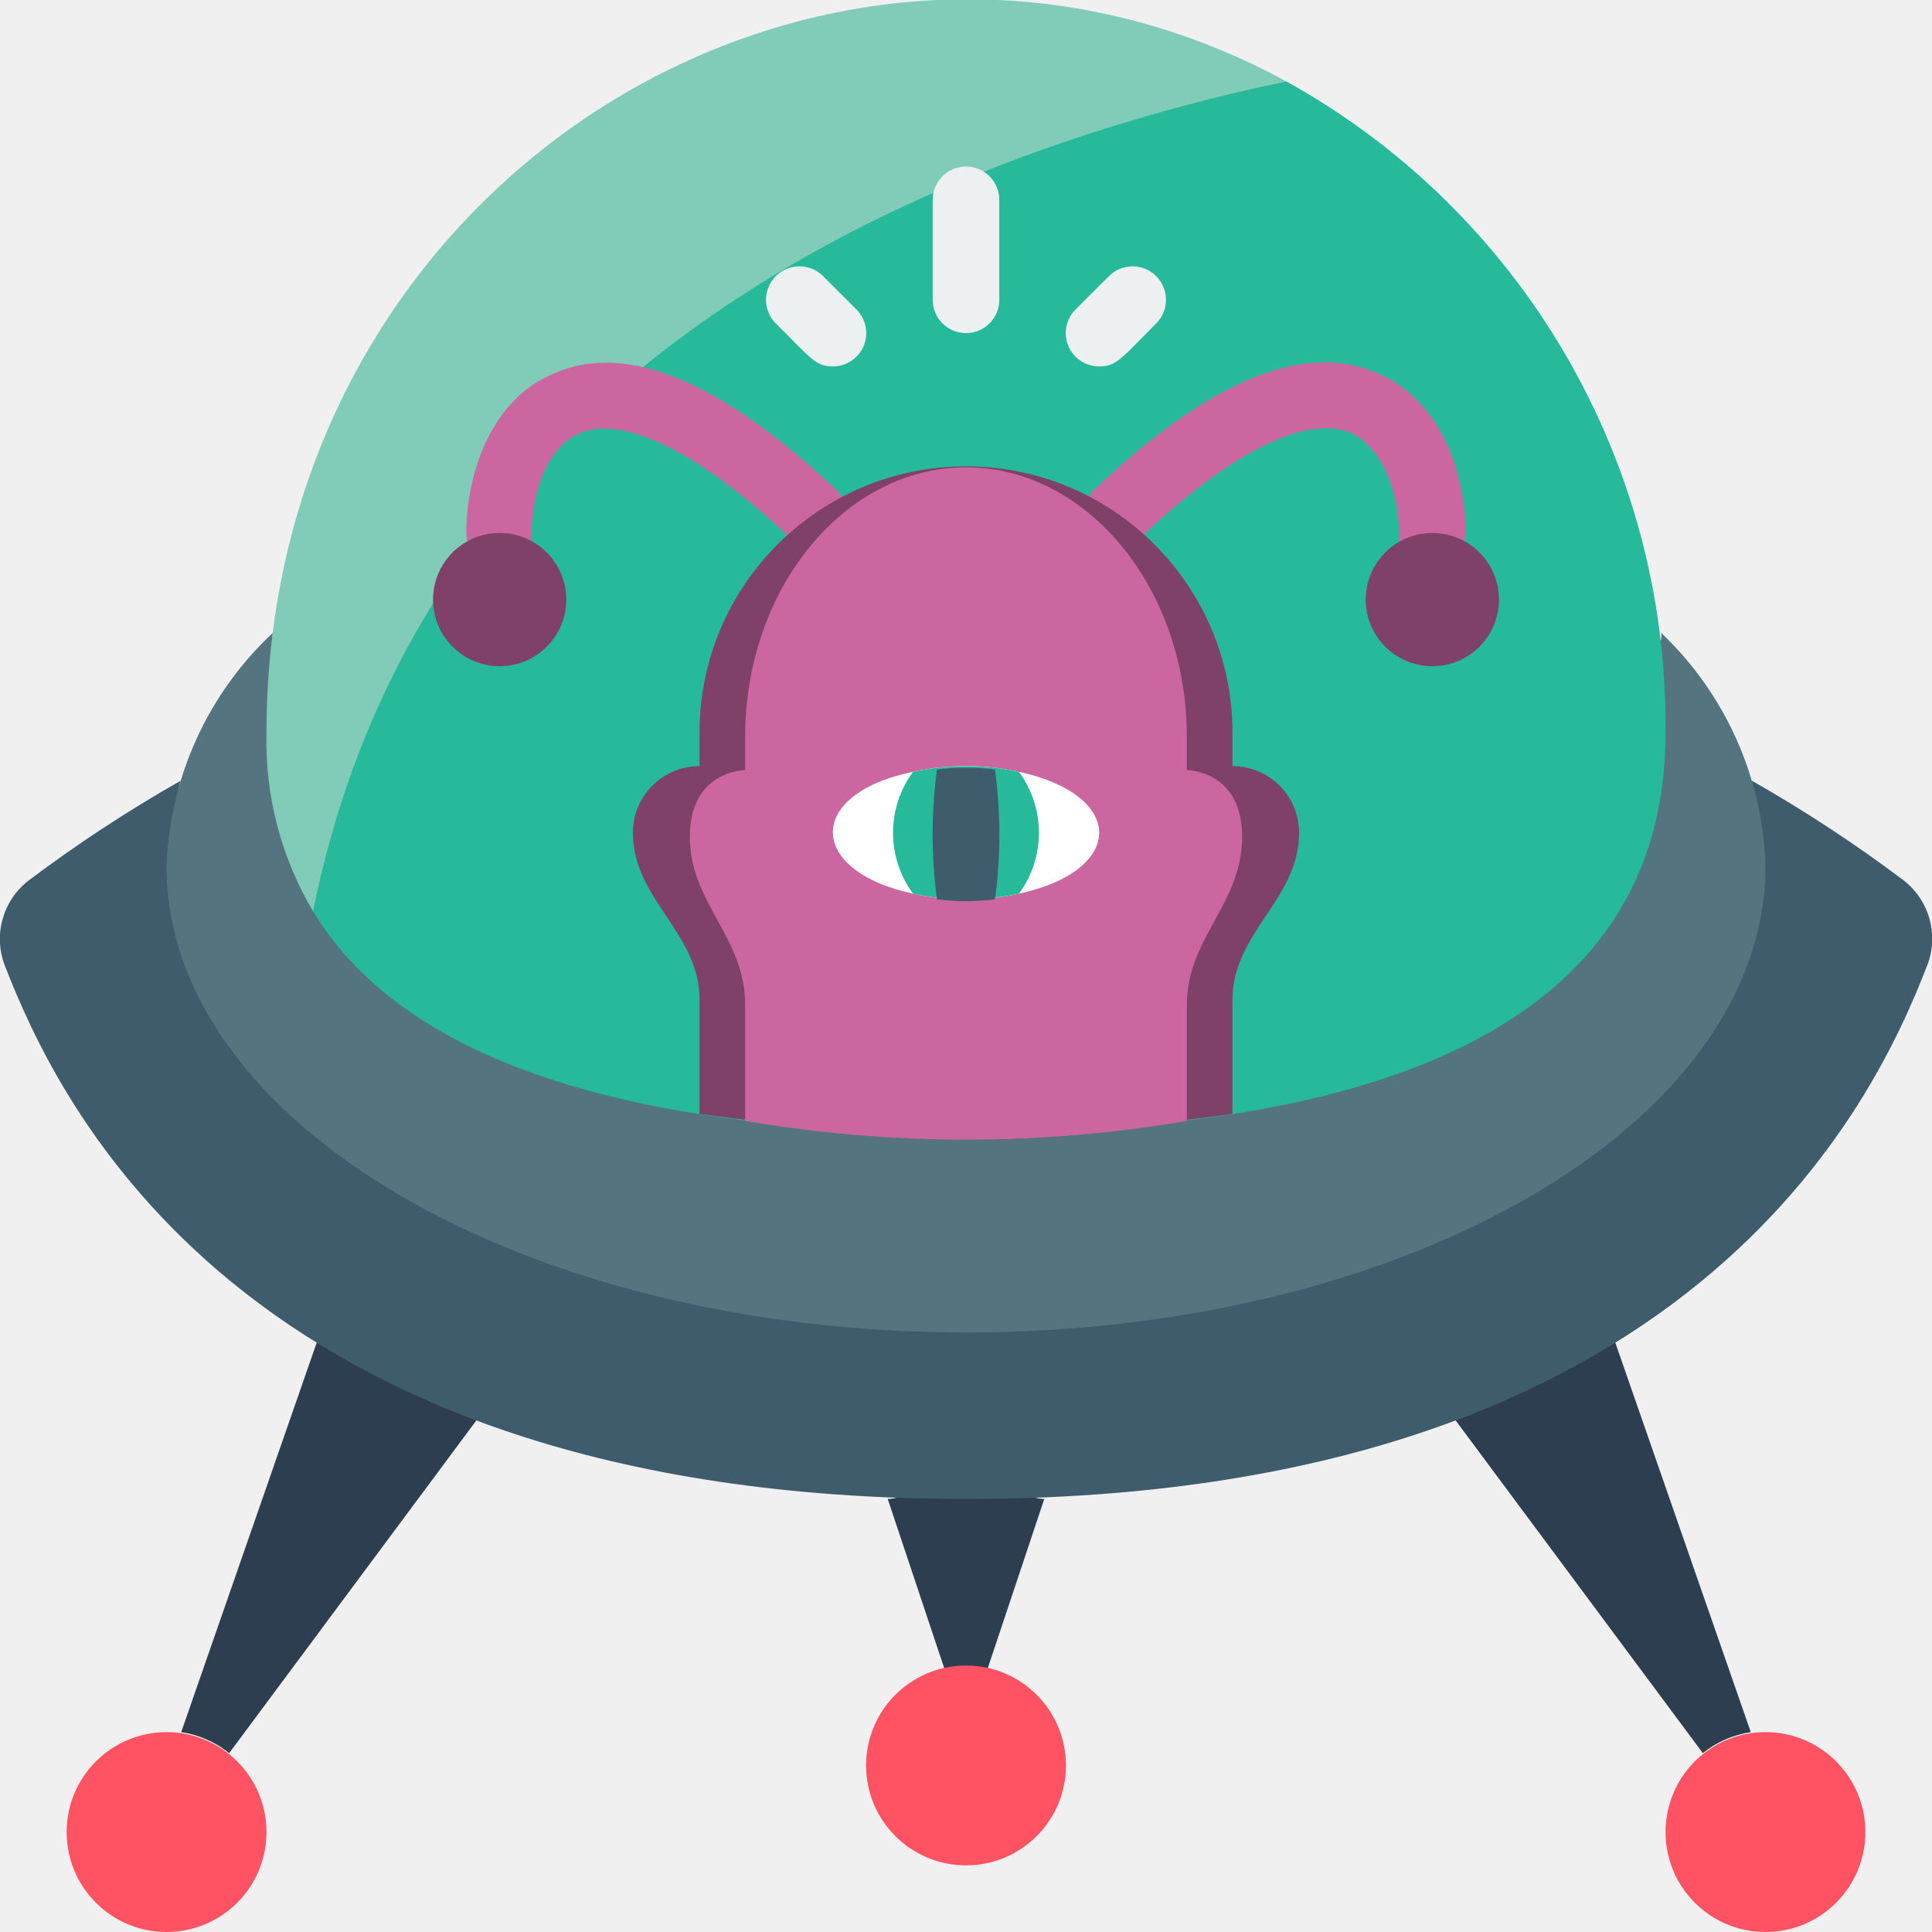
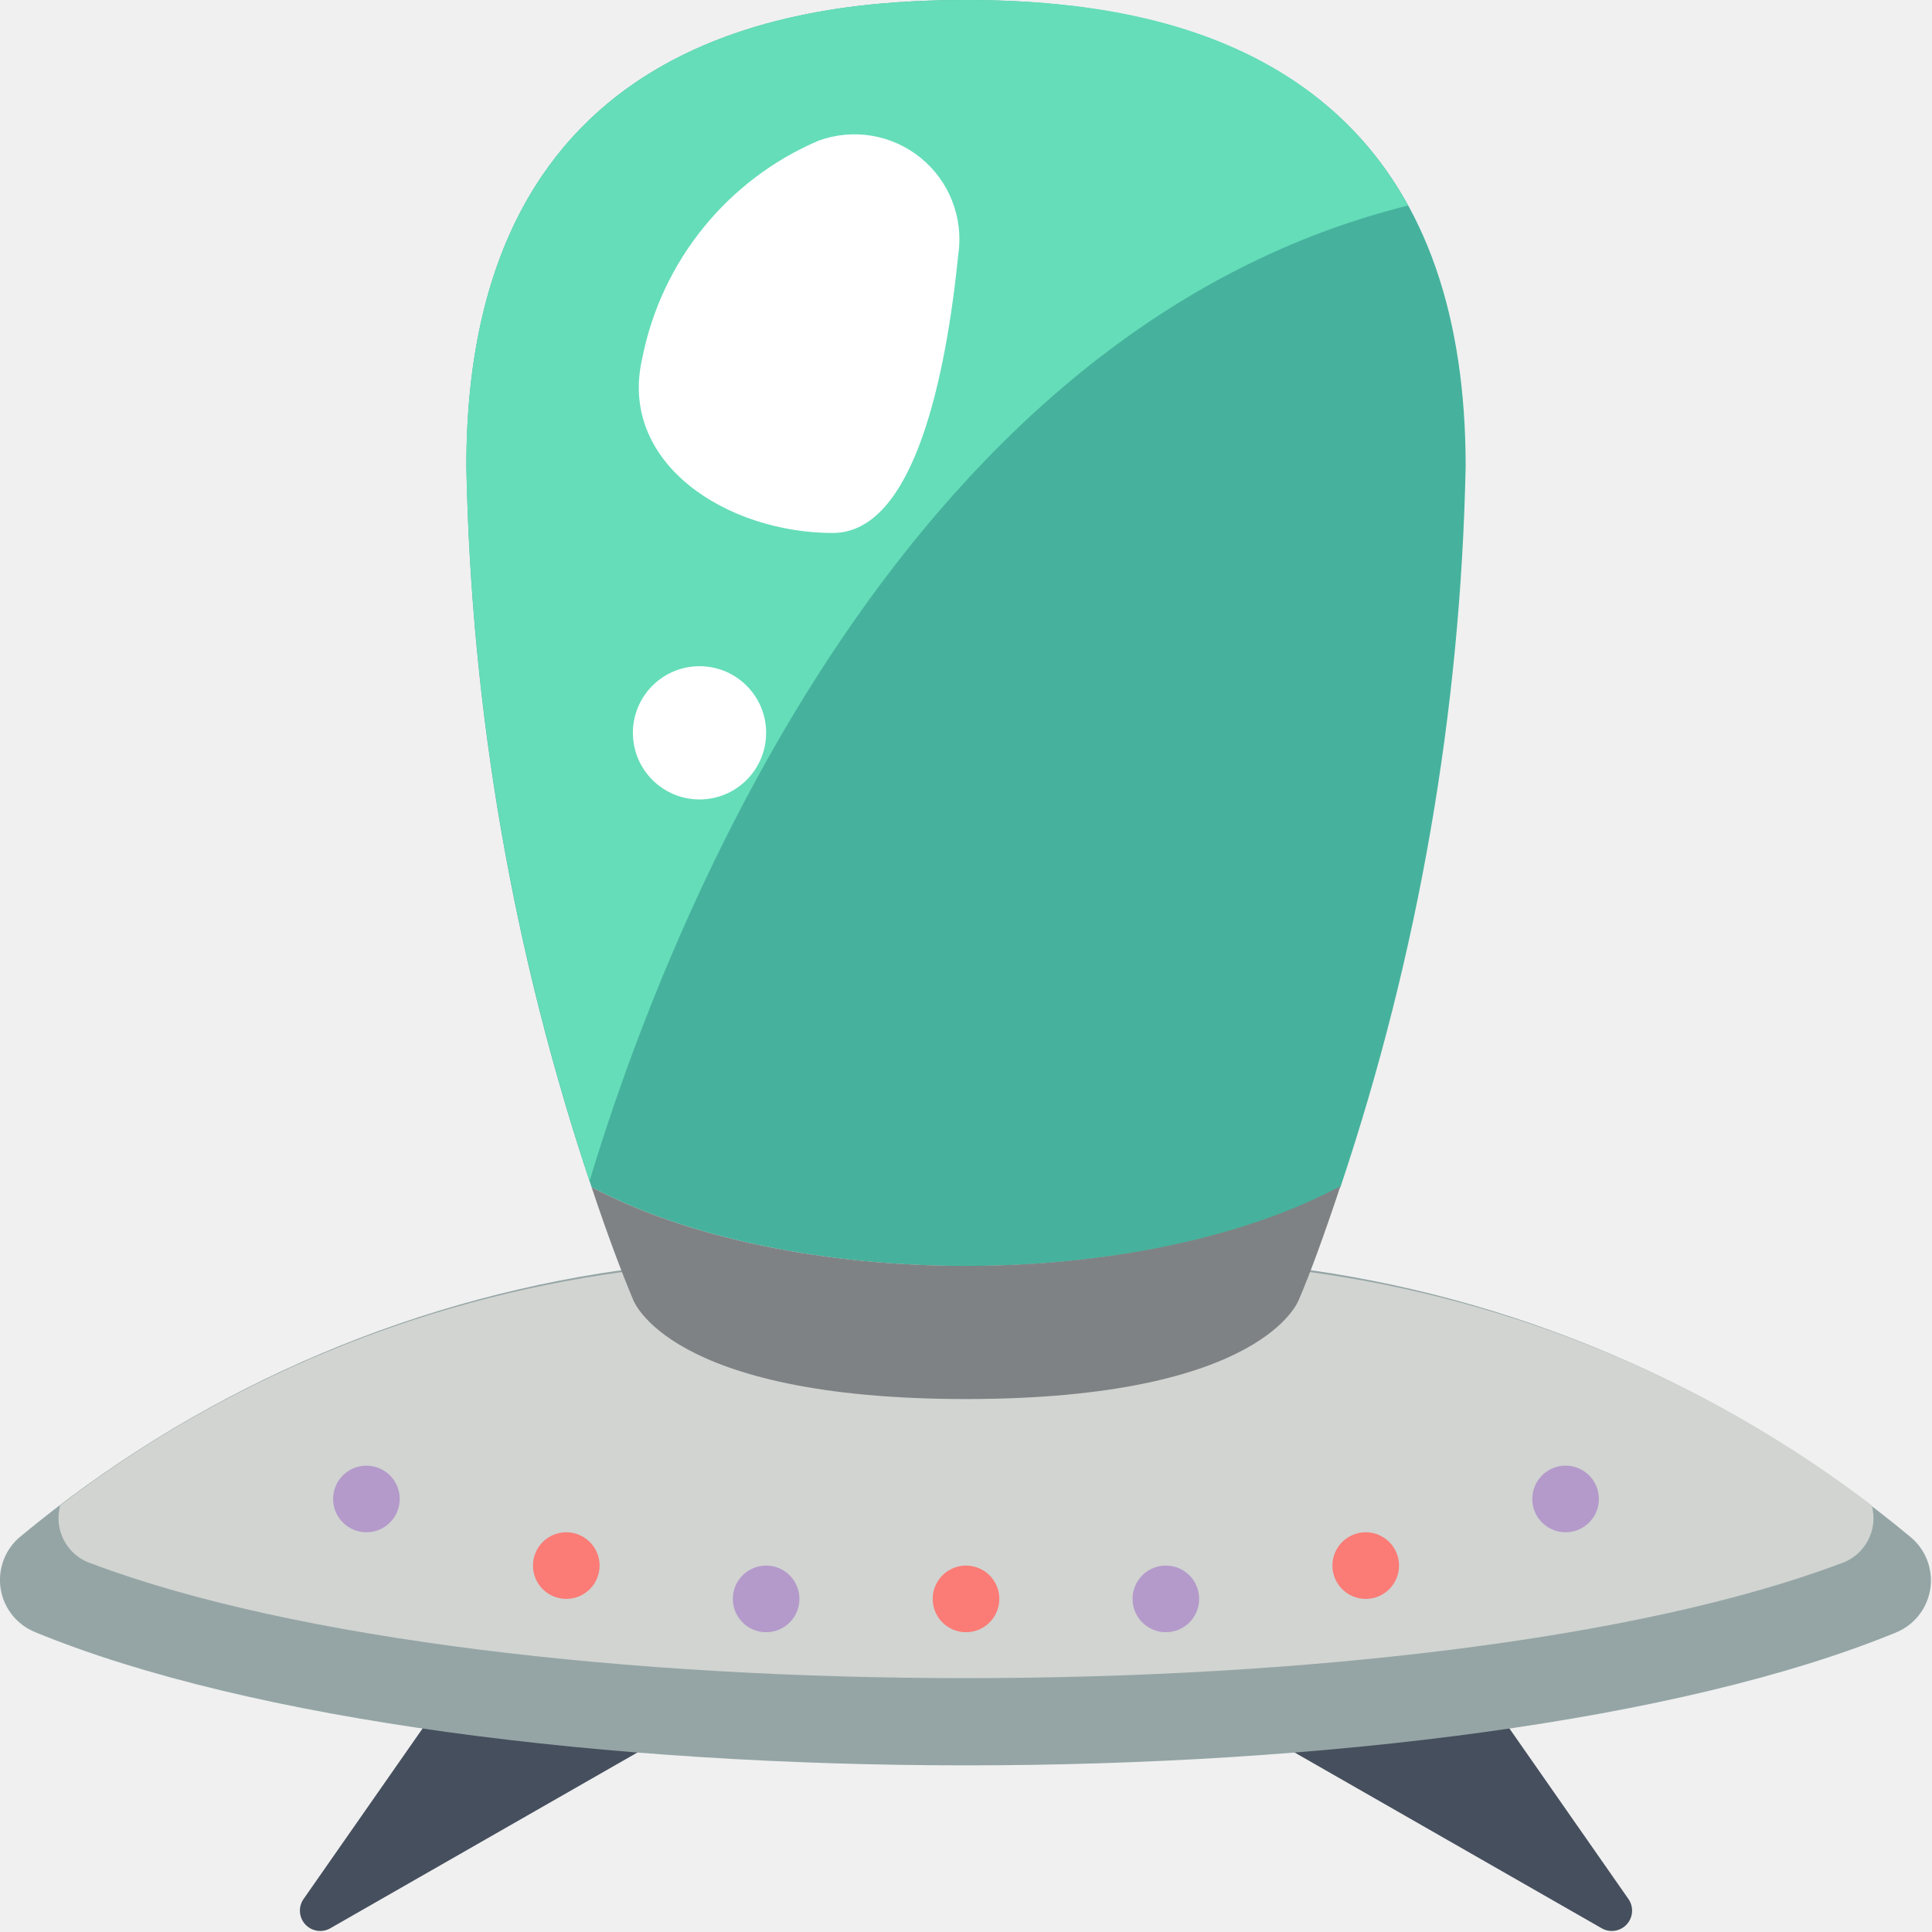
<svg xmlns="http://www.w3.org/2000/svg" height="512" viewBox="0 0 58 58" width="512">
-   <g id="005---Alien-Space-Ship" fill="none" transform="translate(-1 -1)">
-     <g fill="#2c3e50">
-       <path id="Shape" d="m10.51 41.3-4.07 11.7c.527.078 1.025.296 1.44.63l7.43-10c-.91-.34-1.75-1.71-2.55-2.1s-1.55.21-2.25-.23z" />
-       <path id="Shape" d="m49.49 41.3 4.07 11.7c-.527.078-1.025.296-1.44.63l-7.43-10c.9-.33 1.74-1.7 2.53-2.08s1.56.19 2.27-.25z" />
-       <path id="Shape" d="m30 45c-.81 0-1.59 1-2.35 1l1.71 5.12c.422-.09.858-.09 1.28 0l1.71-5.12c-.76 0-1.54-1-2.35-1z" />
+   <g id="002---Space-Ship" fill="none" transform="translate(-1)">
+     <path id="Shape" d="m30 0c-5 0-15 1-15 14 .141 7.363 1.409 14.661 3.76 21.64 5.91 3.12 16.44 3.19 22.48 0 2.341-6.982 3.609-14.278 3.76-21.64 0-8.92-4.69-14-15-14z" fill="#46b29d" />
+     <path id="Shape" d="m43.27 6.17c-15.57 3.88-22.51 22.44-24.57 29.28-2.305-6.923-3.553-14.155-3.7-21.45 0-13 10-14 15-14 3.72 0 10.19.55 13.27 6.17z" fill="#65ddb9" />
+     <path id="Shape" d="m13.7 51.87-3.58 5.13c-.171.235-.152.558.045.772.197.214.517.259.765.108l9.26-5.3c-1.22-.1-2.38-1.21-3.49-1.34s-2.05.76-3 .63z" fill="#464f5d" />
+     <path id="Shape" d="m46.3 51.87 3.58 5.13c.171.235.152.558-.045.772s-.517.259-.765.108l-9.26-5.3c1.19-.09 2.32-1.21 3.4-1.33s2.11.75 3.09.62z" fill="#464f5d" />
+     <path id="Shape" d="m57.94 49c-12.94 5.33-42.94 5.33-55.88 0-.553-.222-.949-.718-1.041-1.307-.092-.589.132-1.183.591-1.563 5.161-4.285 11.409-7.055 18.05-8h20.68c6.623.954 12.853 3.723 18 8 .462.373.694.96.612 1.548-.082.588-.466 1.089-1.012 1.322z" fill="#95a5a5" />
+     <path id="Shape" d="m56.25 46.94c-12.16 4.58-40.33 4.59-52.5 0-.733-.235-1.149-1.009-.94-1.75 4.917-3.751 10.723-6.163 16.85-7h20.68c6.127.837 11.933 3.249 16.85 7 .209.741-.207 1.515-.94 1.75z" fill="#d1d4d1" />
+     <circle id="Oval" cx="30" cy="48" fill="#fb7b76" r="1" />
+     <circle id="Oval" cx="36" cy="48" fill="#b49aca" r="1" />
+     <circle id="Oval" cx="42" cy="47" fill="#fb7b76" r="1" />
+     <g fill="#b49aca">
+       <circle id="Oval" cx="48" cy="45" r="1" />
+       <circle id="Oval" cx="12" cy="45" r="1" />
+       <circle id="Oval" cx="24" cy="48" r="1" />
    </g>
-     <path id="Shape" d="m58.85 30c-1.56 4-7 16-28.85 16s-27.29-12-28.85-16c-.359-.914-.074-1.955.7-2.56 1.457-1.097 2.984-2.099 4.57-3-.28.82.58 1.68.58 2.56 0 7.73 9.75 12.5 23 12.5s23-4.77 23-12.5c0-.88.86-1.74.58-2.57 1.586.901 3.113 1.903 4.57 3 .778.606 1.064 1.653.7 2.57z" fill="#3f5c6c" />
-     <circle id="Oval" cx="6" cy="56" fill="#ff5364" r="3" />
-     <circle id="Oval" cx="30" cy="54" fill="#ff5364" r="3" />
-     <path id="Shape" d="m54 27c0 7.73-10.75 14-24 14s-24-6.27-24-14c.094-2.664 1.241-5.181 3.19-7-.09.6.86 1.22.84 1.84v1.13c0 9 8 11 20 11s20-2 20-11c0-.38 0-.76 0-1.13 0-.62.93-1.24.84-1.84 1.927 1.829 3.052 4.345 3.13 7z" fill="#547580" />
-     <circle id="Oval" cx="54" cy="56" fill="#ff5364" r="3" />
-     <path id="Shape" d="m51 23c0 9-9 12-21 12-6.67 0-16.14-.91-19.6-6.64 3.87-19.36 17.99-22.54 29.21-24.92 7.101 3.933 11.474 11.443 11.39 19.56z" fill="#26b99a" />
-     <path id="Shape" d="m39.61 3.44c-10.61 2.26-25.9 8.37-29.21 24.92-.962-1.619-1.447-3.477-1.4-5.36 0-16.74 16.93-27 30.61-19.56z" fill="#81ccb8" />
-     <path id="Shape" d="m16 18c-.552 0-1-.448-1-1 0-1.69.69-4 2.65-4.8 2.18-.94 5 .25 8.46 3.51.189.188.296.443.296.71s-.106.522-.296.71c-.39.388-1.02.388-1.41 0-2.69-2.55-5-3.69-6.3-3.12-1 .42-1.44 1.83-1.44 3-.005.533-.427.969-.96.99z" fill="#cc66a1" />
-     <path id="Shape" d="m44 18c-.552 0-1-.448-1-1 0-1.13-.45-2.54-1.44-3-1.32-.57-3.61.57-6.3 3.12-.39.388-1.02.388-1.41 0-.189-.188-.296-.443-.296-.71s.106-.522.296-.71c3.43-3.26 6.28-4.45 8.46-3.51 2 .81 2.69 3.12 2.69 4.81 0 .552-.448 1-1 1z" fill="#cc66a1" />
-     <path id="Shape" d="m30 11c-.552 0-1-.448-1-1v-3c0-.552.448-1 1-1s1 .448 1 1v3c0 .552-.448 1-1 1z" fill="#ecf0f1" />
-     <path id="Shape" d="m34 12c-.406.002-.774-.241-.929-.617-.156-.375-.069-.807.219-1.093l1-1c.392-.392 1.028-.392 1.42 0.0.392.392.392 1.028 0 1.42-1.06 1.06-1.19 1.29-1.71 1.29z" fill="#ecf0f1" />
-     <path id="Shape" d="m26 12c-.53 0-.67-.26-1.71-1.29-.254-.254-.353-.623-.26-.97.093-.347.363-.617.71-.71.347-.093.716.006.97.26l1 1c.288.286.375.718.219 1.093-.156.375-.523.619-.929.617z" fill="#ecf0f1" />
-     <path id="Shape" d="m40 26c0-1.105-.895-2-2-2v-1c0-4.418-3.582-8-8-8s-8 3.582-8 8v1c-1.105 0-2 .895-2 2 0 2 2 3 2 5v3.44c5.307.745 10.693.745 16 0v-3.44c0-2 2-3 2-5z" fill="#804169" />
-     <path id="Shape" d="m38.29 26.12c0-2-1.66-2-1.66-2v-1c0-4.47-3-8.09-6.63-8.09s-6.63 3.62-6.63 8.09v1s-1.66 0-1.66 2 1.66 3 1.66 5.05v3.48c4.388.75 8.872.75 13.26 0v-3.48c0-2.02 1.66-3.03 1.66-5.05z" fill="#cc66a1" />
-     <circle id="Oval" cx="16" cy="19" fill="#804169" r="2" />
-     <circle id="Oval" cx="44" cy="19" fill="#804169" r="2" />
-     <path id="Shape" d="m31.59 27.83c-1.048.23-2.132.23-3.18 0-3.21-.7-3.21-3 0-3.66 1.048-.23 2.132-.23 3.18 0 3.21.7 3.21 2.96 0 3.66z" fill="#fff" />
-     <path id="Shape" d="m31.59 27.83c-1.048.225-2.132.225-3.18 0-.8-1.089-.8-2.571 0-3.66 1.048-.225 2.132-.225 3.18 0 .8 1.089.8 2.571 0 3.66z" fill="#26b99a" />
-     <path id="Shape" d="m30.87 28c-.578.07-1.162.07-1.74 0-.175-1.294-.175-2.606 0-3.9.578-.07 1.162-.07 1.74 0 .175 1.294.175 2.606 0 3.9z" fill="#3f5c6c" />
+     <circle id="Oval" cx="18" cy="47" fill="#fb7b76" r="1" />
+     <path id="Shape" d="m25.58 4.22c-2.74 1.169-4.725 3.617-5.3 6.54-.73 3.16 2.56 5.24 5.72 5.24 2.45 0 3.4-4.72 3.77-8.37.157-1.095-.271-2.193-1.13-2.891-.858-.698-2.02-.895-3.06-.519z" fill="#fff" />
+     <circle id="Oval" cx="22" cy="22" fill="#fff" r="2" />
+     <path id="Shape" d="m41.24 35.61c-.5 1.51-.93 2.67-1.24 3.39 0 0-1 3-10 3s-10-3-10-3c-.3-.71-.74-1.86-1.24-3.36 5.91 3.12 16.44 3.19 22.48-.03z" fill="#7f8284" />
  </g>
</svg>
